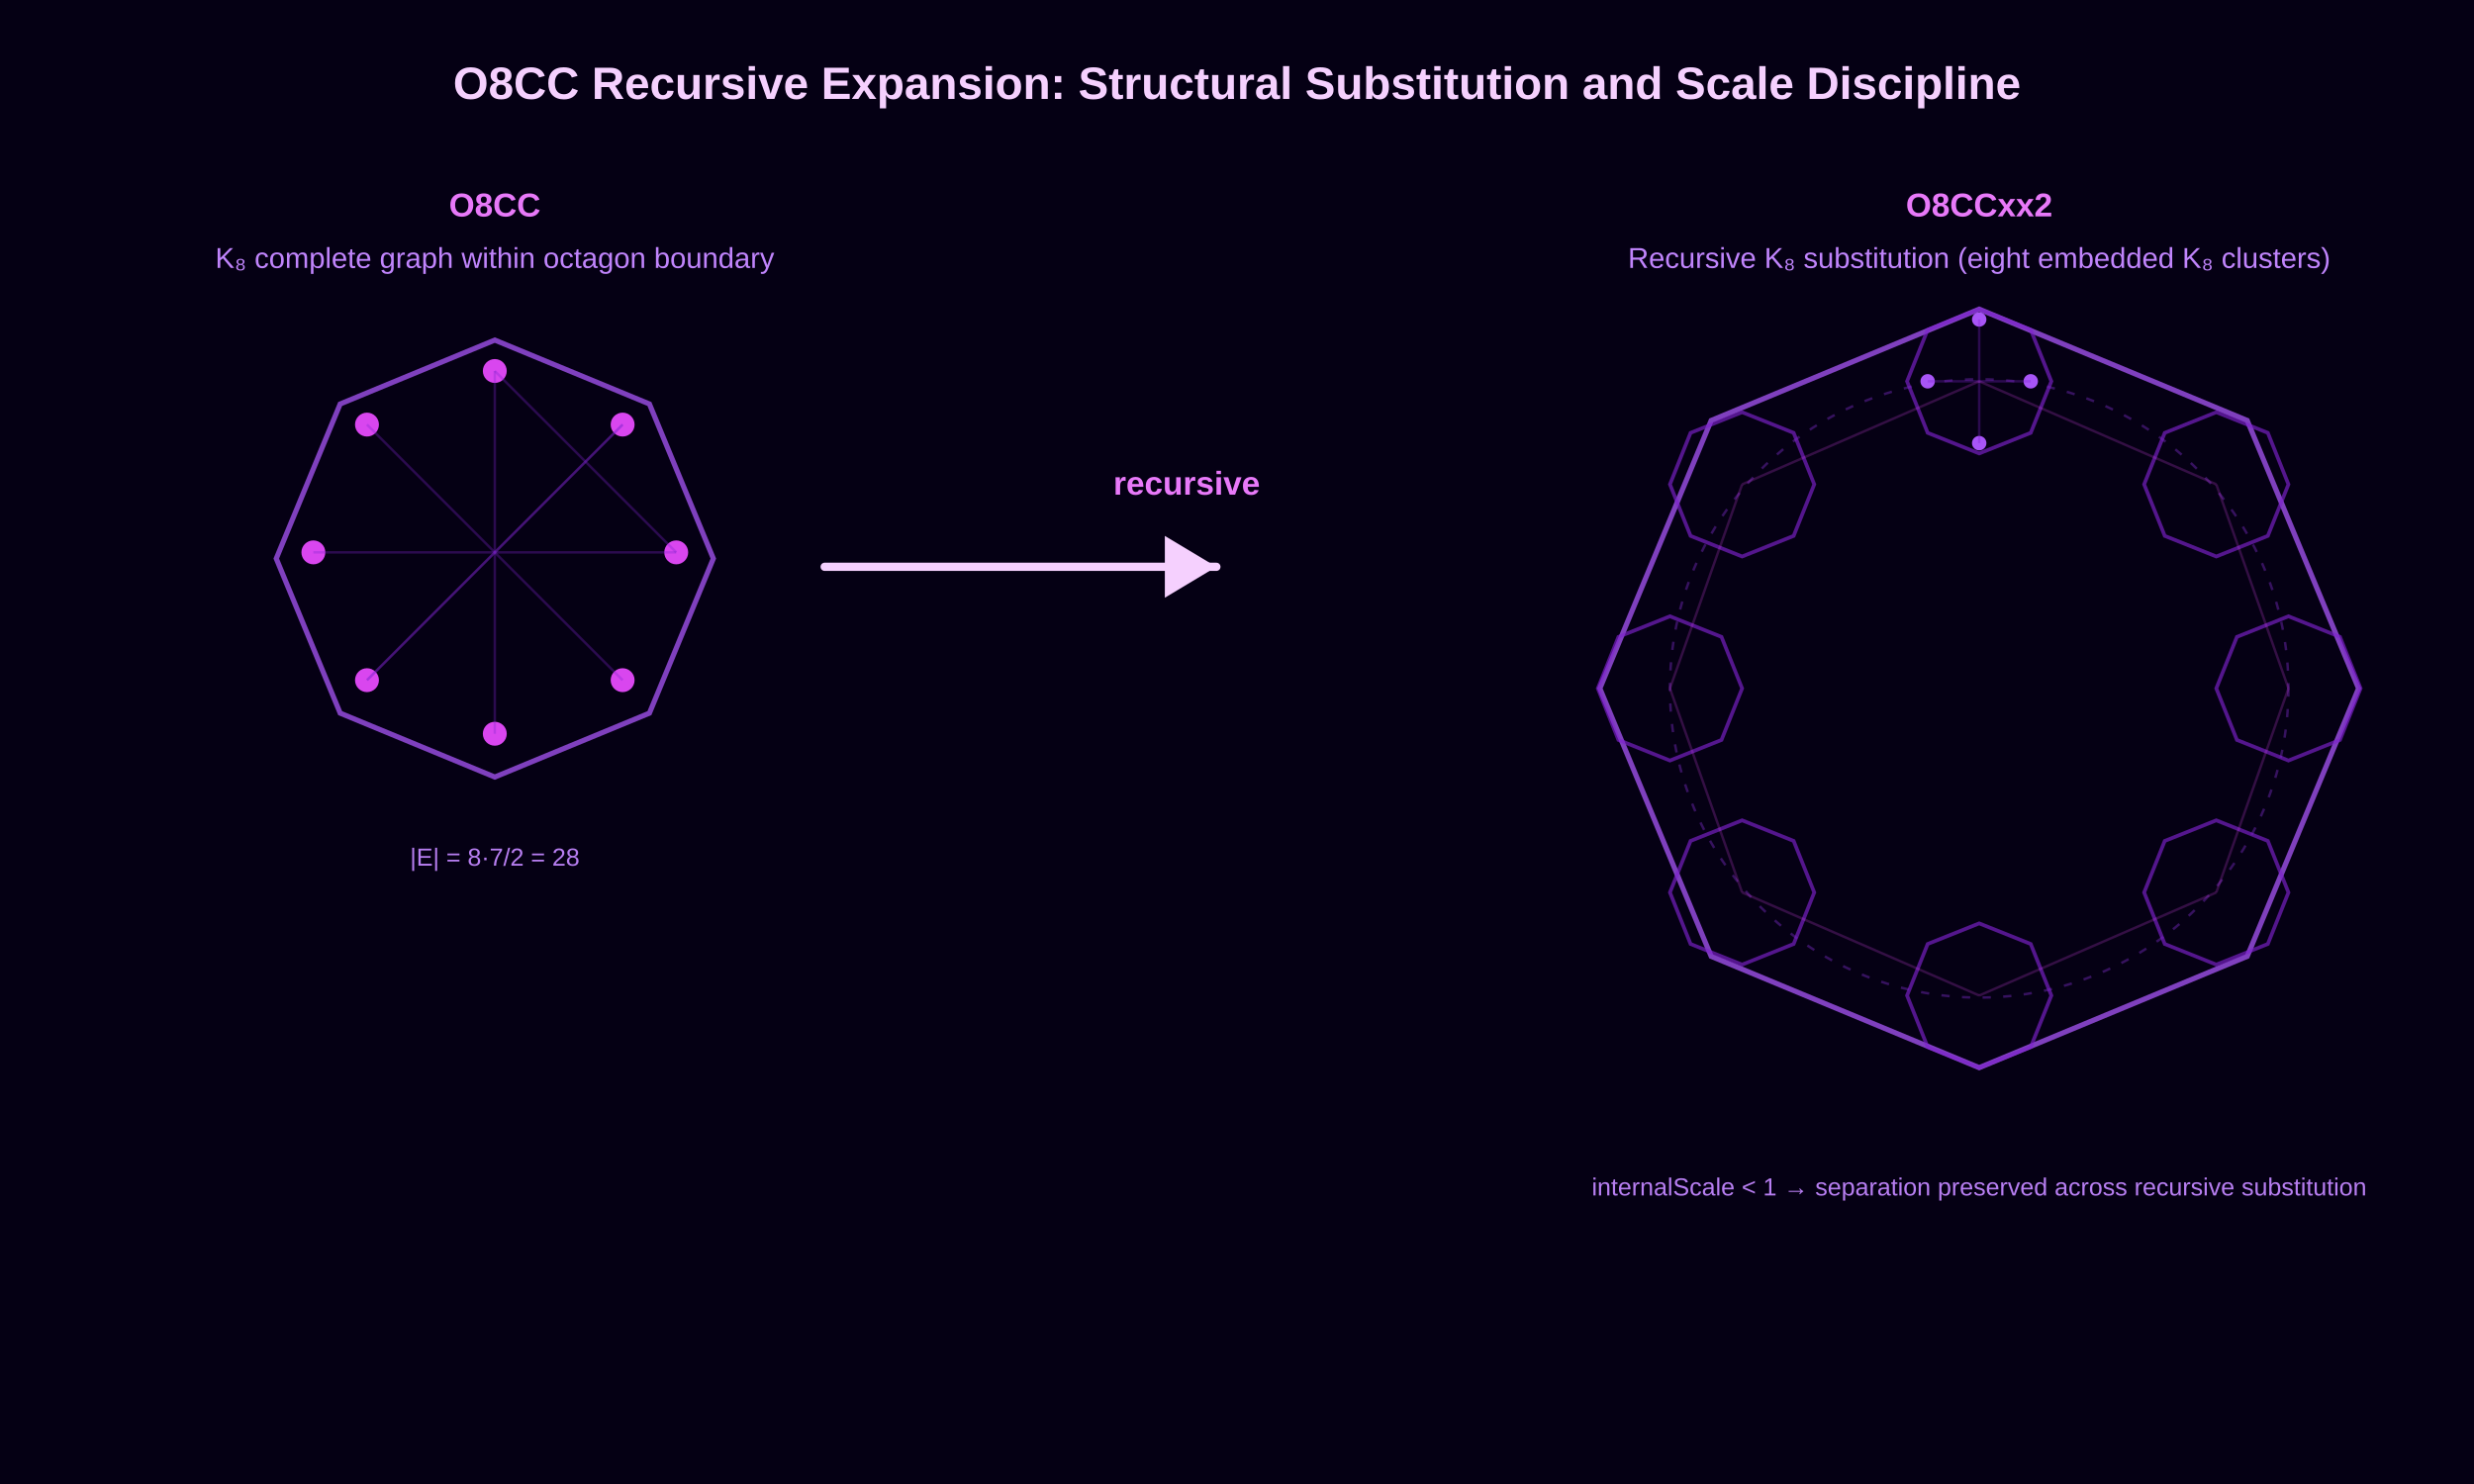
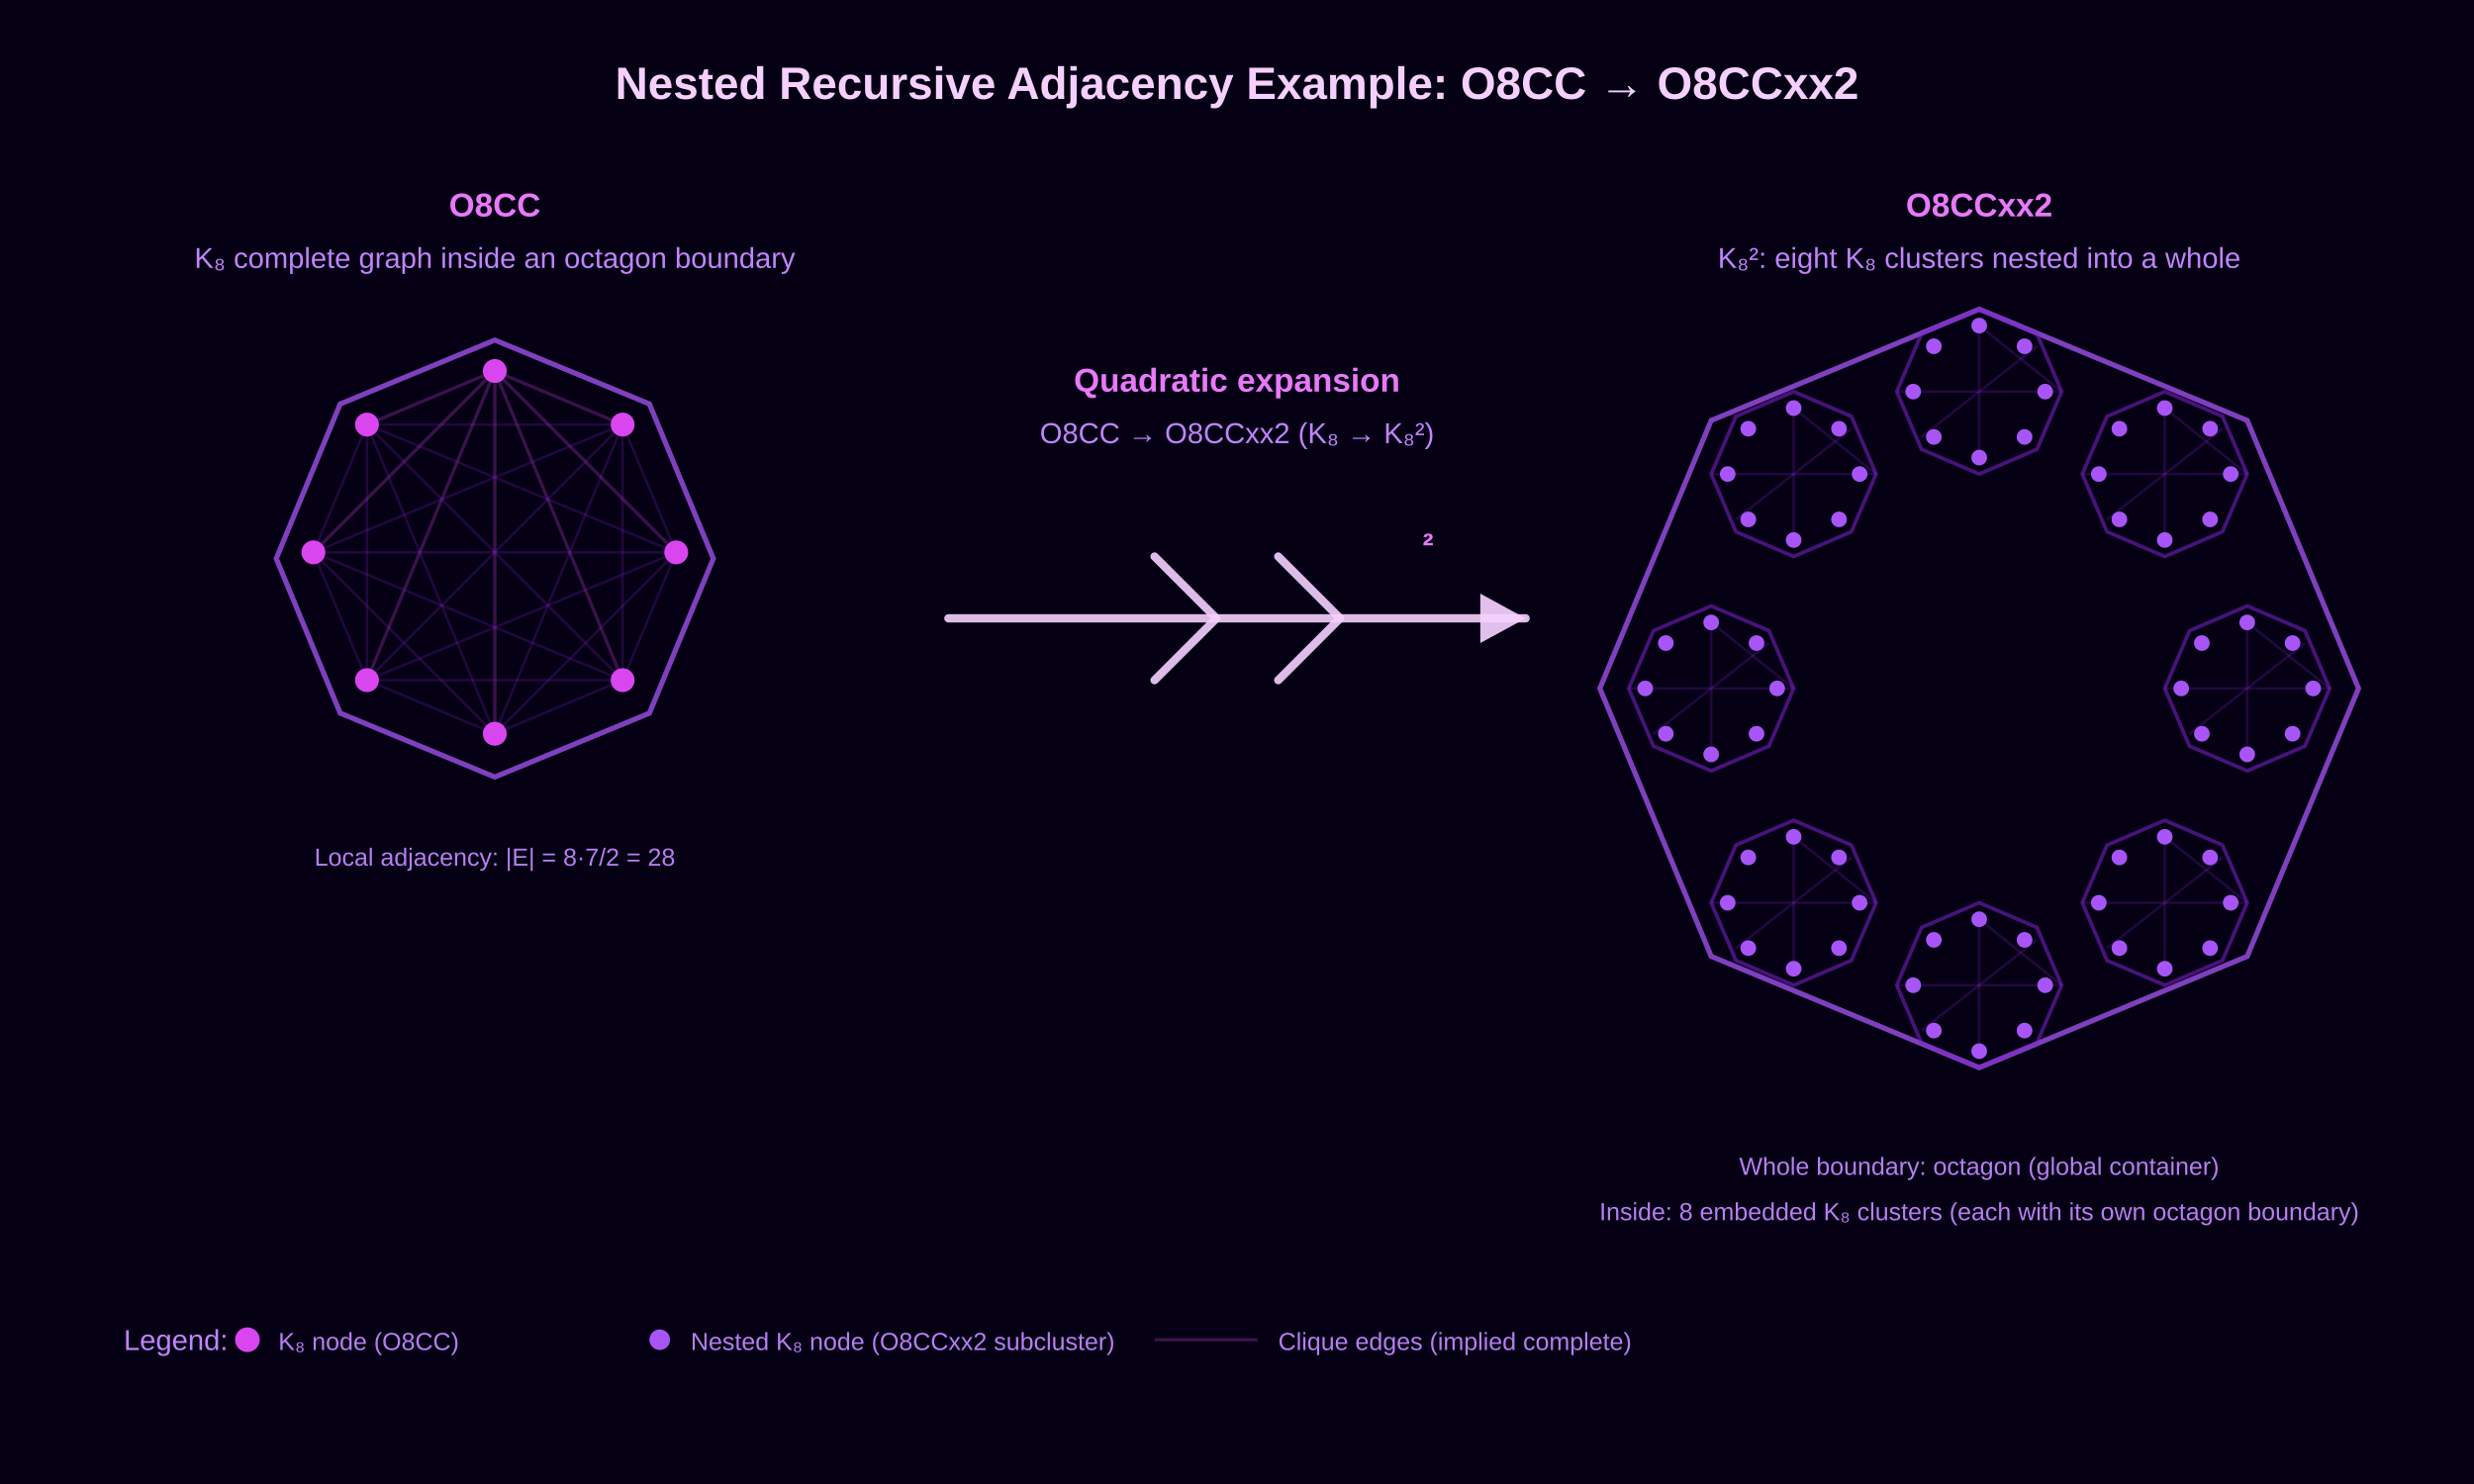
<svg xmlns="http://www.w3.org/2000/svg" width="1200" height="720" viewBox="0 0 1200 720">
  <defs>
-     <style>
-       .bg { fill:#050014; }
-       .title { fill:#f5d0fe; font:700 22px Arial, sans-serif; }
-       .label { fill:#e879f9; font:700 16px Arial, sans-serif; }
-       .small { fill:#c084fc; font:14px Arial, sans-serif; }
-       .micro { fill:#c084fc; font:12px Arial, sans-serif; opacity:0.95; }
- 
-       .boundary { fill:none; stroke:#a855f7; stroke-width:2.5; opacity:0.75; }
-       .boundaryInner { fill:none; stroke:#7e22ce; stroke-width:1.8; opacity:0.65; }
- 
-       .orbitGuide { fill:none; stroke:#9333ea; stroke-width:1.2; opacity:0.35; stroke-dasharray:4 6; }
- 
-       .edge { stroke:#7e22ce; stroke-width:1.2; opacity:0.32; }
-       .edgeCross { stroke:#d946ef; stroke-width:1.2; opacity:0.22; }
- 
-       .node { fill:#d946ef; }
-       .nodeSmall { fill:#a855f7; }
- 
-       .glyphStroke { stroke:#f5d0fe; stroke-width:4; fill:none; stroke-linecap:round; }
-       .glyphFill { fill:#f5d0fe; }
-     </style>
+     <style> .bg { fill: #050014; } .title { fill: #f5d0fe; font: 700 22px Arial, sans-serif; } .label { fill: #e879f9; font: 700 16px Arial, sans-serif; } .small { fill: #c084fc; font: 14px Arial, sans-serif; } .micro { fill: #c084fc; font: 12px Arial, sans-serif; opacity: 0.95; } .boundary { fill: none; stroke: #a855f7; stroke-width: 2.5; opacity: 0.75; } .boundaryInner { fill: none; stroke: #7e22ce; stroke-width: 1.8; opacity: 0.55; } .edge { stroke: #7e22ce; stroke-width: 1.25; opacity: 0.23; } .edgeStrong { stroke: #d946ef; stroke-width: 1.6; opacity: 0.25; } .node { fill: #d946ef; } .nodeSmall { fill: #a855f7; } .glyphStroke { stroke: #f5d0fe; stroke-width: 4; fill: none; stroke-linecap: round; stroke-linejoin: round; opacity: 0.9; } .glyphFill { fill: #f5d0fe; opacity: 0.92; } </style>
  </defs>
-   <rect width="1200" height="720" class="bg" />
-   <text x="600" y="48" text-anchor="middle" class="title">
-     O8CC Recursive Expansion: Structural Substitution and Scale Discipline
-   </text>
+   <rect x="0" y="0" width="1200" height="720" class="bg" />
+   <text x="600" y="48" text-anchor="middle" class="title"> Nested Recursive Adjacency Example: O8CC → O8CCxx2 </text>
  <text x="240" y="105" text-anchor="middle" class="label">O8CC</text>
-   <text x="240" y="130" text-anchor="middle" class="small">
-     K₈ complete graph within octagon boundary
-   </text>
-   <polygon class="boundary" points="240,165 315,196 346,271 315,346 240,377 165,346 134,271 165,196" />
+   <text x="240" y="130" text-anchor="middle" class="small">K₈ complete graph inside an octagon boundary</text>
+   <polygon class="boundary" points=" 240,165 315,196 346,271 315,346 240,377 165,346 134,271 165,196 " />
  <g id="leftK8">
+     <line x1="240" y1="180" x2="302" y2="206" class="edgeStrong" />
+     <line x1="240" y1="180" x2="328" y2="268" class="edgeStrong" />
+     <line x1="240" y1="180" x2="302" y2="330" class="edgeStrong" />
+     <line x1="240" y1="180" x2="240" y2="356" class="edgeStrong" />
+     <line x1="240" y1="180" x2="178" y2="330" class="edgeStrong" />
+     <line x1="240" y1="180" x2="152" y2="268" class="edgeStrong" />
+     <line x1="240" y1="180" x2="178" y2="206" class="edgeStrong" />
+     <line x1="302" y1="206" x2="328" y2="268" class="edge" />
+     <line x1="302" y1="206" x2="302" y2="330" class="edge" />
+     <line x1="302" y1="206" x2="240" y2="356" class="edge" />
+     <line x1="302" y1="206" x2="178" y2="330" class="edge" />
+     <line x1="302" y1="206" x2="152" y2="268" class="edge" />
+     <line x1="302" y1="206" x2="178" y2="206" class="edge" />
+     <line x1="328" y1="268" x2="302" y2="330" class="edge" />
+     <line x1="328" y1="268" x2="240" y2="356" class="edge" />
+     <line x1="328" y1="268" x2="178" y2="330" class="edge" />
+     <line x1="328" y1="268" x2="152" y2="268" class="edge" />
+     <line x1="328" y1="268" x2="178" y2="206" class="edge" />
+     <line x1="302" y1="330" x2="240" y2="356" class="edge" />
+     <line x1="302" y1="330" x2="178" y2="330" class="edge" />
+     <line x1="302" y1="330" x2="152" y2="268" class="edge" />
+     <line x1="302" y1="330" x2="178" y2="206" class="edge" />
+     <line x1="240" y1="356" x2="178" y2="330" class="edge" />
+     <line x1="240" y1="356" x2="152" y2="268" class="edge" />
+     <line x1="240" y1="356" x2="178" y2="206" class="edge" />
+     <line x1="178" y1="330" x2="152" y2="268" class="edge" />
+     <line x1="178" y1="330" x2="178" y2="206" class="edge" />
+     <line x1="152" y1="268" x2="178" y2="206" class="edge" />
    <circle cx="240" cy="180" r="5.8" class="node" />
    <circle cx="302" cy="206" r="5.8" class="node" />
    <circle cx="328" cy="268" r="5.8" class="node" />
    <circle cx="302" cy="330" r="5.8" class="node" />
    <circle cx="240" cy="356" r="5.8" class="node" />
    <circle cx="178" cy="330" r="5.8" class="node" />
    <circle cx="152" cy="268" r="5.8" class="node" />
    <circle cx="178" cy="206" r="5.8" class="node" />
-     <line x1="240" y1="180" x2="328" y2="268" class="edge" />
-     <line x1="240" y1="180" x2="240" y2="356" class="edge" />
-     <line x1="302" y1="206" x2="178" y2="330" class="edge" />
-     <line x1="152" y1="268" x2="328" y2="268" class="edge" />
-     <line x1="302" y1="330" x2="178" y2="206" class="edge" />
-     <line x1="178" y1="330" x2="302" y2="206" class="edge" />
  </g>
-   <text x="240" y="420" text-anchor="middle" class="micro">
-     |E| = 8·7/2 = 28
-   </text>
-   <path class="glyphStroke" d="M400 275 C470 275, 520 275, 590 275" />
-   <polygon class="glyphFill" points="590,275 565,260 565,290" />
-   <text x="540" y="240" class="label">recursive</text>
-   <text x="960" y="105" text-anchor="middle" class="label">
-     O8CCxx2
-   </text>
-   <text x="960" y="130" text-anchor="middle" class="small">
-     Recursive K₈ substitution (eight embedded K₈ clusters)
-   </text>
-   <polygon class="boundary" points="960,150 1090,204 1144,334 1090,464 960,518 830,464 776,334 830,204" />
-   <circle cx="960" cy="334" r="150" class="orbitGuide" />
+   <text x="240" y="420" text-anchor="middle" class="micro"> Local adjacency: |E| = 8·7/2 = 28 </text>
+   <text x="600" y="190" text-anchor="middle" class="label">Quadratic expansion</text>
+   <text x="600" y="215" text-anchor="middle" class="small">O8CC → O8CCxx2 (K₈ → K₈²)</text>
+   <g transform="translate(0,0)">
+     <path class="glyphStroke" d="M460 300 C520 300, 560 300, 610 300 C660 300, 700 300, 740 300" />
+     <polygon class="glyphFill" points="740,300 718,288 718,312" />
+     <path class="glyphStroke" d="M560 270 L590 300 L560 330" />
+     <path class="glyphStroke" d="M620 270 L650 300 L620 330" />
+     <text x="690" y="270" class="label">²</text>
+   </g>
+   <text x="960" y="105" text-anchor="middle" class="label">O8CCxx2</text>
+   <text x="960" y="130" text-anchor="middle" class="small">K₈²: eight K₈ clusters nested into a whole</text>
+   <polygon class="boundary" points=" 960,150 1090,204 1144,334 1090,464 960,518 830,464 776,334 830,204 " />
  <g id="subclusters">
-     <g transform="translate(960,185)">
-       <polygon class="boundaryInner" points="0,-35 25,-25 35,0 25,25 0,35 -25,25 -35,0 -25,-25" />
-       <circle cx="0" cy="-30" r="3.5" class="nodeSmall" />
-       <circle cx="25" cy="0" r="3.5" class="nodeSmall" />
-       <circle cx="0" cy="30" r="3.5" class="nodeSmall" />
-       <circle cx="-25" cy="0" r="3.5" class="nodeSmall" />
-       <line x1="0" y1="-30" x2="0" y2="30" class="edge" />
-       <line x1="25" y1="0" x2="-25" y2="0" class="edge" />
+     <g transform="translate(960,190)">
+       <polygon class="boundaryInner" points="0,-40 28,-28 40,0 28,28 0,40 -28,28 -40,0 -28,-28" />
+       <line x1="0" y1="-32" x2="40" y2="0" class="edge" />
+       <line x1="0" y1="-32" x2="0" y2="32" class="edge" />
+       <line x1="28" y1="-22" x2="-28" y2="22" class="edge" />
+       <line x1="40" y1="0" x2="-40" y2="0" class="edge" />
+       <circle cx="0" cy="-32" r="3.8" class="nodeSmall" />
+       <circle cx="22" cy="-22" r="3.8" class="nodeSmall" />
+       <circle cx="32" cy="0" r="3.8" class="nodeSmall" />
+       <circle cx="22" cy="22" r="3.8" class="nodeSmall" />
+       <circle cx="0" cy="32" r="3.8" class="nodeSmall" />
+       <circle cx="-22" cy="22" r="3.8" class="nodeSmall" />
+       <circle cx="-32" cy="0" r="3.8" class="nodeSmall" />
+       <circle cx="-22" cy="-22" r="3.8" class="nodeSmall" />
    </g>
-     <g transform="translate(1075,235)">
-       <polygon class="boundaryInner" points="0,-35 25,-25 35,0 25,25 0,35 -25,25 -35,0 -25,-25" />
+     <g transform="translate(1050,230)">
+       <polygon class="boundaryInner" points="0,-40 28,-28 40,0 28,28 0,40 -28,28 -40,0 -28,-28" />
+       <line x1="0" y1="-32" x2="40" y2="0" class="edge" />
+       <line x1="0" y1="-32" x2="0" y2="32" class="edge" />
+       <line x1="28" y1="-22" x2="-28" y2="22" class="edge" />
+       <line x1="40" y1="0" x2="-40" y2="0" class="edge" />
+       <circle cx="0" cy="-32" r="3.8" class="nodeSmall" />
+       <circle cx="22" cy="-22" r="3.8" class="nodeSmall" />
+       <circle cx="32" cy="0" r="3.8" class="nodeSmall" />
+       <circle cx="22" cy="22" r="3.8" class="nodeSmall" />
+       <circle cx="0" cy="32" r="3.8" class="nodeSmall" />
+       <circle cx="-22" cy="22" r="3.8" class="nodeSmall" />
+       <circle cx="-32" cy="0" r="3.8" class="nodeSmall" />
+       <circle cx="-22" cy="-22" r="3.8" class="nodeSmall" />
    </g>
-     <g transform="translate(1110,334)">
-       <polygon class="boundaryInner" points="0,-35 25,-25 35,0 25,25 0,35 -25,25 -35,0 -25,-25" />
+     <g transform="translate(1090,334)">
+       <polygon class="boundaryInner" points="0,-40 28,-28 40,0 28,28 0,40 -28,28 -40,0 -28,-28" />
+       <line x1="0" y1="-32" x2="40" y2="0" class="edge" />
+       <line x1="0" y1="-32" x2="0" y2="32" class="edge" />
+       <line x1="28" y1="-22" x2="-28" y2="22" class="edge" />
+       <line x1="40" y1="0" x2="-40" y2="0" class="edge" />
+       <circle cx="0" cy="-32" r="3.8" class="nodeSmall" />
+       <circle cx="22" cy="-22" r="3.8" class="nodeSmall" />
+       <circle cx="32" cy="0" r="3.8" class="nodeSmall" />
+       <circle cx="22" cy="22" r="3.8" class="nodeSmall" />
+       <circle cx="0" cy="32" r="3.8" class="nodeSmall" />
+       <circle cx="-22" cy="22" r="3.8" class="nodeSmall" />
+       <circle cx="-32" cy="0" r="3.8" class="nodeSmall" />
+       <circle cx="-22" cy="-22" r="3.8" class="nodeSmall" />
    </g>
-     <g transform="translate(1075,433)">
-       <polygon class="boundaryInner" points="0,-35 25,-25 35,0 25,25 0,35 -25,25 -35,0 -25,-25" />
+     <g transform="translate(1050,438)">
+       <polygon class="boundaryInner" points="0,-40 28,-28 40,0 28,28 0,40 -28,28 -40,0 -28,-28" />
+       <line x1="0" y1="-32" x2="40" y2="0" class="edge" />
+       <line x1="0" y1="-32" x2="0" y2="32" class="edge" />
+       <line x1="28" y1="-22" x2="-28" y2="22" class="edge" />
+       <line x1="40" y1="0" x2="-40" y2="0" class="edge" />
+       <circle cx="0" cy="-32" r="3.8" class="nodeSmall" />
+       <circle cx="22" cy="-22" r="3.8" class="nodeSmall" />
+       <circle cx="32" cy="0" r="3.8" class="nodeSmall" />
+       <circle cx="22" cy="22" r="3.8" class="nodeSmall" />
+       <circle cx="0" cy="32" r="3.8" class="nodeSmall" />
+       <circle cx="-22" cy="22" r="3.8" class="nodeSmall" />
+       <circle cx="-32" cy="0" r="3.8" class="nodeSmall" />
+       <circle cx="-22" cy="-22" r="3.8" class="nodeSmall" />
    </g>
-     <g transform="translate(960,483)">
-       <polygon class="boundaryInner" points="0,-35 25,-25 35,0 25,25 0,35 -25,25 -35,0 -25,-25" />
+     <g transform="translate(960,478)">
+       <polygon class="boundaryInner" points="0,-40 28,-28 40,0 28,28 0,40 -28,28 -40,0 -28,-28" />
+       <line x1="0" y1="-32" x2="40" y2="0" class="edge" />
+       <line x1="0" y1="-32" x2="0" y2="32" class="edge" />
+       <line x1="28" y1="-22" x2="-28" y2="22" class="edge" />
+       <line x1="40" y1="0" x2="-40" y2="0" class="edge" />
+       <circle cx="0" cy="-32" r="3.8" class="nodeSmall" />
+       <circle cx="22" cy="-22" r="3.8" class="nodeSmall" />
+       <circle cx="32" cy="0" r="3.8" class="nodeSmall" />
+       <circle cx="22" cy="22" r="3.8" class="nodeSmall" />
+       <circle cx="0" cy="32" r="3.8" class="nodeSmall" />
+       <circle cx="-22" cy="22" r="3.8" class="nodeSmall" />
+       <circle cx="-32" cy="0" r="3.8" class="nodeSmall" />
+       <circle cx="-22" cy="-22" r="3.8" class="nodeSmall" />
    </g>
-     <g transform="translate(845,433)">
-       <polygon class="boundaryInner" points="0,-35 25,-25 35,0 25,25 0,35 -25,25 -35,0 -25,-25" />
+     <g transform="translate(870,438)">
+       <polygon class="boundaryInner" points="0,-40 28,-28 40,0 28,28 0,40 -28,28 -40,0 -28,-28" />
+       <line x1="0" y1="-32" x2="40" y2="0" class="edge" />
+       <line x1="0" y1="-32" x2="0" y2="32" class="edge" />
+       <line x1="28" y1="-22" x2="-28" y2="22" class="edge" />
+       <line x1="40" y1="0" x2="-40" y2="0" class="edge" />
+       <circle cx="0" cy="-32" r="3.8" class="nodeSmall" />
+       <circle cx="22" cy="-22" r="3.8" class="nodeSmall" />
+       <circle cx="32" cy="0" r="3.8" class="nodeSmall" />
+       <circle cx="22" cy="22" r="3.8" class="nodeSmall" />
+       <circle cx="0" cy="32" r="3.8" class="nodeSmall" />
+       <circle cx="-22" cy="22" r="3.8" class="nodeSmall" />
+       <circle cx="-32" cy="0" r="3.8" class="nodeSmall" />
+       <circle cx="-22" cy="-22" r="3.8" class="nodeSmall" />
    </g>
-     <g transform="translate(810,334)">
-       <polygon class="boundaryInner" points="0,-35 25,-25 35,0 25,25 0,35 -25,25 -35,0 -25,-25" />
+     <g transform="translate(830,334)">
+       <polygon class="boundaryInner" points="0,-40 28,-28 40,0 28,28 0,40 -28,28 -40,0 -28,-28" />
+       <line x1="0" y1="-32" x2="40" y2="0" class="edge" />
+       <line x1="0" y1="-32" x2="0" y2="32" class="edge" />
+       <line x1="28" y1="-22" x2="-28" y2="22" class="edge" />
+       <line x1="40" y1="0" x2="-40" y2="0" class="edge" />
+       <circle cx="0" cy="-32" r="3.8" class="nodeSmall" />
+       <circle cx="22" cy="-22" r="3.8" class="nodeSmall" />
+       <circle cx="32" cy="0" r="3.8" class="nodeSmall" />
+       <circle cx="22" cy="22" r="3.8" class="nodeSmall" />
+       <circle cx="0" cy="32" r="3.8" class="nodeSmall" />
+       <circle cx="-22" cy="22" r="3.8" class="nodeSmall" />
+       <circle cx="-32" cy="0" r="3.8" class="nodeSmall" />
+       <circle cx="-22" cy="-22" r="3.8" class="nodeSmall" />
    </g>
-     <g transform="translate(845,235)">
-       <polygon class="boundaryInner" points="0,-35 25,-25 35,0 25,25 0,35 -25,25 -35,0 -25,-25" />
+     <g transform="translate(870,230)">
+       <polygon class="boundaryInner" points="0,-40 28,-28 40,0 28,28 0,40 -28,28 -40,0 -28,-28" />
+       <line x1="0" y1="-32" x2="40" y2="0" class="edge" />
+       <line x1="0" y1="-32" x2="0" y2="32" class="edge" />
+       <line x1="28" y1="-22" x2="-28" y2="22" class="edge" />
+       <line x1="40" y1="0" x2="-40" y2="0" class="edge" />
+       <circle cx="0" cy="-32" r="3.8" class="nodeSmall" />
+       <circle cx="22" cy="-22" r="3.8" class="nodeSmall" />
+       <circle cx="32" cy="0" r="3.8" class="nodeSmall" />
+       <circle cx="22" cy="22" r="3.8" class="nodeSmall" />
+       <circle cx="0" cy="32" r="3.8" class="nodeSmall" />
+       <circle cx="-22" cy="22" r="3.8" class="nodeSmall" />
+       <circle cx="-32" cy="0" r="3.8" class="nodeSmall" />
+       <circle cx="-22" cy="-22" r="3.8" class="nodeSmall" />
    </g>
  </g>
-   <line x1="960" y1="185" x2="1075" y2="235" class="edgeCross" />
-   <line x1="1075" y1="235" x2="1110" y2="334" class="edgeCross" />
-   <line x1="1110" y1="334" x2="1075" y2="433" class="edgeCross" />
-   <line x1="1075" y1="433" x2="960" y2="483" class="edgeCross" />
-   <line x1="960" y1="483" x2="845" y2="433" class="edgeCross" />
-   <line x1="845" y1="433" x2="810" y2="334" class="edgeCross" />
-   <line x1="810" y1="334" x2="845" y2="235" class="edgeCross" />
-   <line x1="845" y1="235" x2="960" y2="185" class="edgeCross" />
-   <text x="960" y="580" text-anchor="middle" class="micro">
-     internalScale &lt; 1 → separation preserved across recursive substitution
-   </text>
+   <text x="960" y="570" text-anchor="middle" class="micro"> Whole boundary: octagon (global container) </text>
+   <text x="960" y="592" text-anchor="middle" class="micro"> Inside: 8 embedded K₈ clusters (each with its own octagon boundary) </text>
+   <text x="60" y="655" class="small">Legend:</text>
+   <circle cx="120" cy="650" r="6" class="node" />
+   <text x="135" y="655" class="micro">K₈ node (O8CC)</text>
+   <circle cx="320" cy="650" r="5" class="nodeSmall" />
+   <text x="335" y="655" class="micro">Nested K₈ node (O8CCxx2 subcluster)</text>
+   <line x1="560" y1="650" x2="610" y2="650" class="edgeStrong" />
+   <text x="620" y="655" class="micro">Clique edges (implied complete)</text>
</svg>
